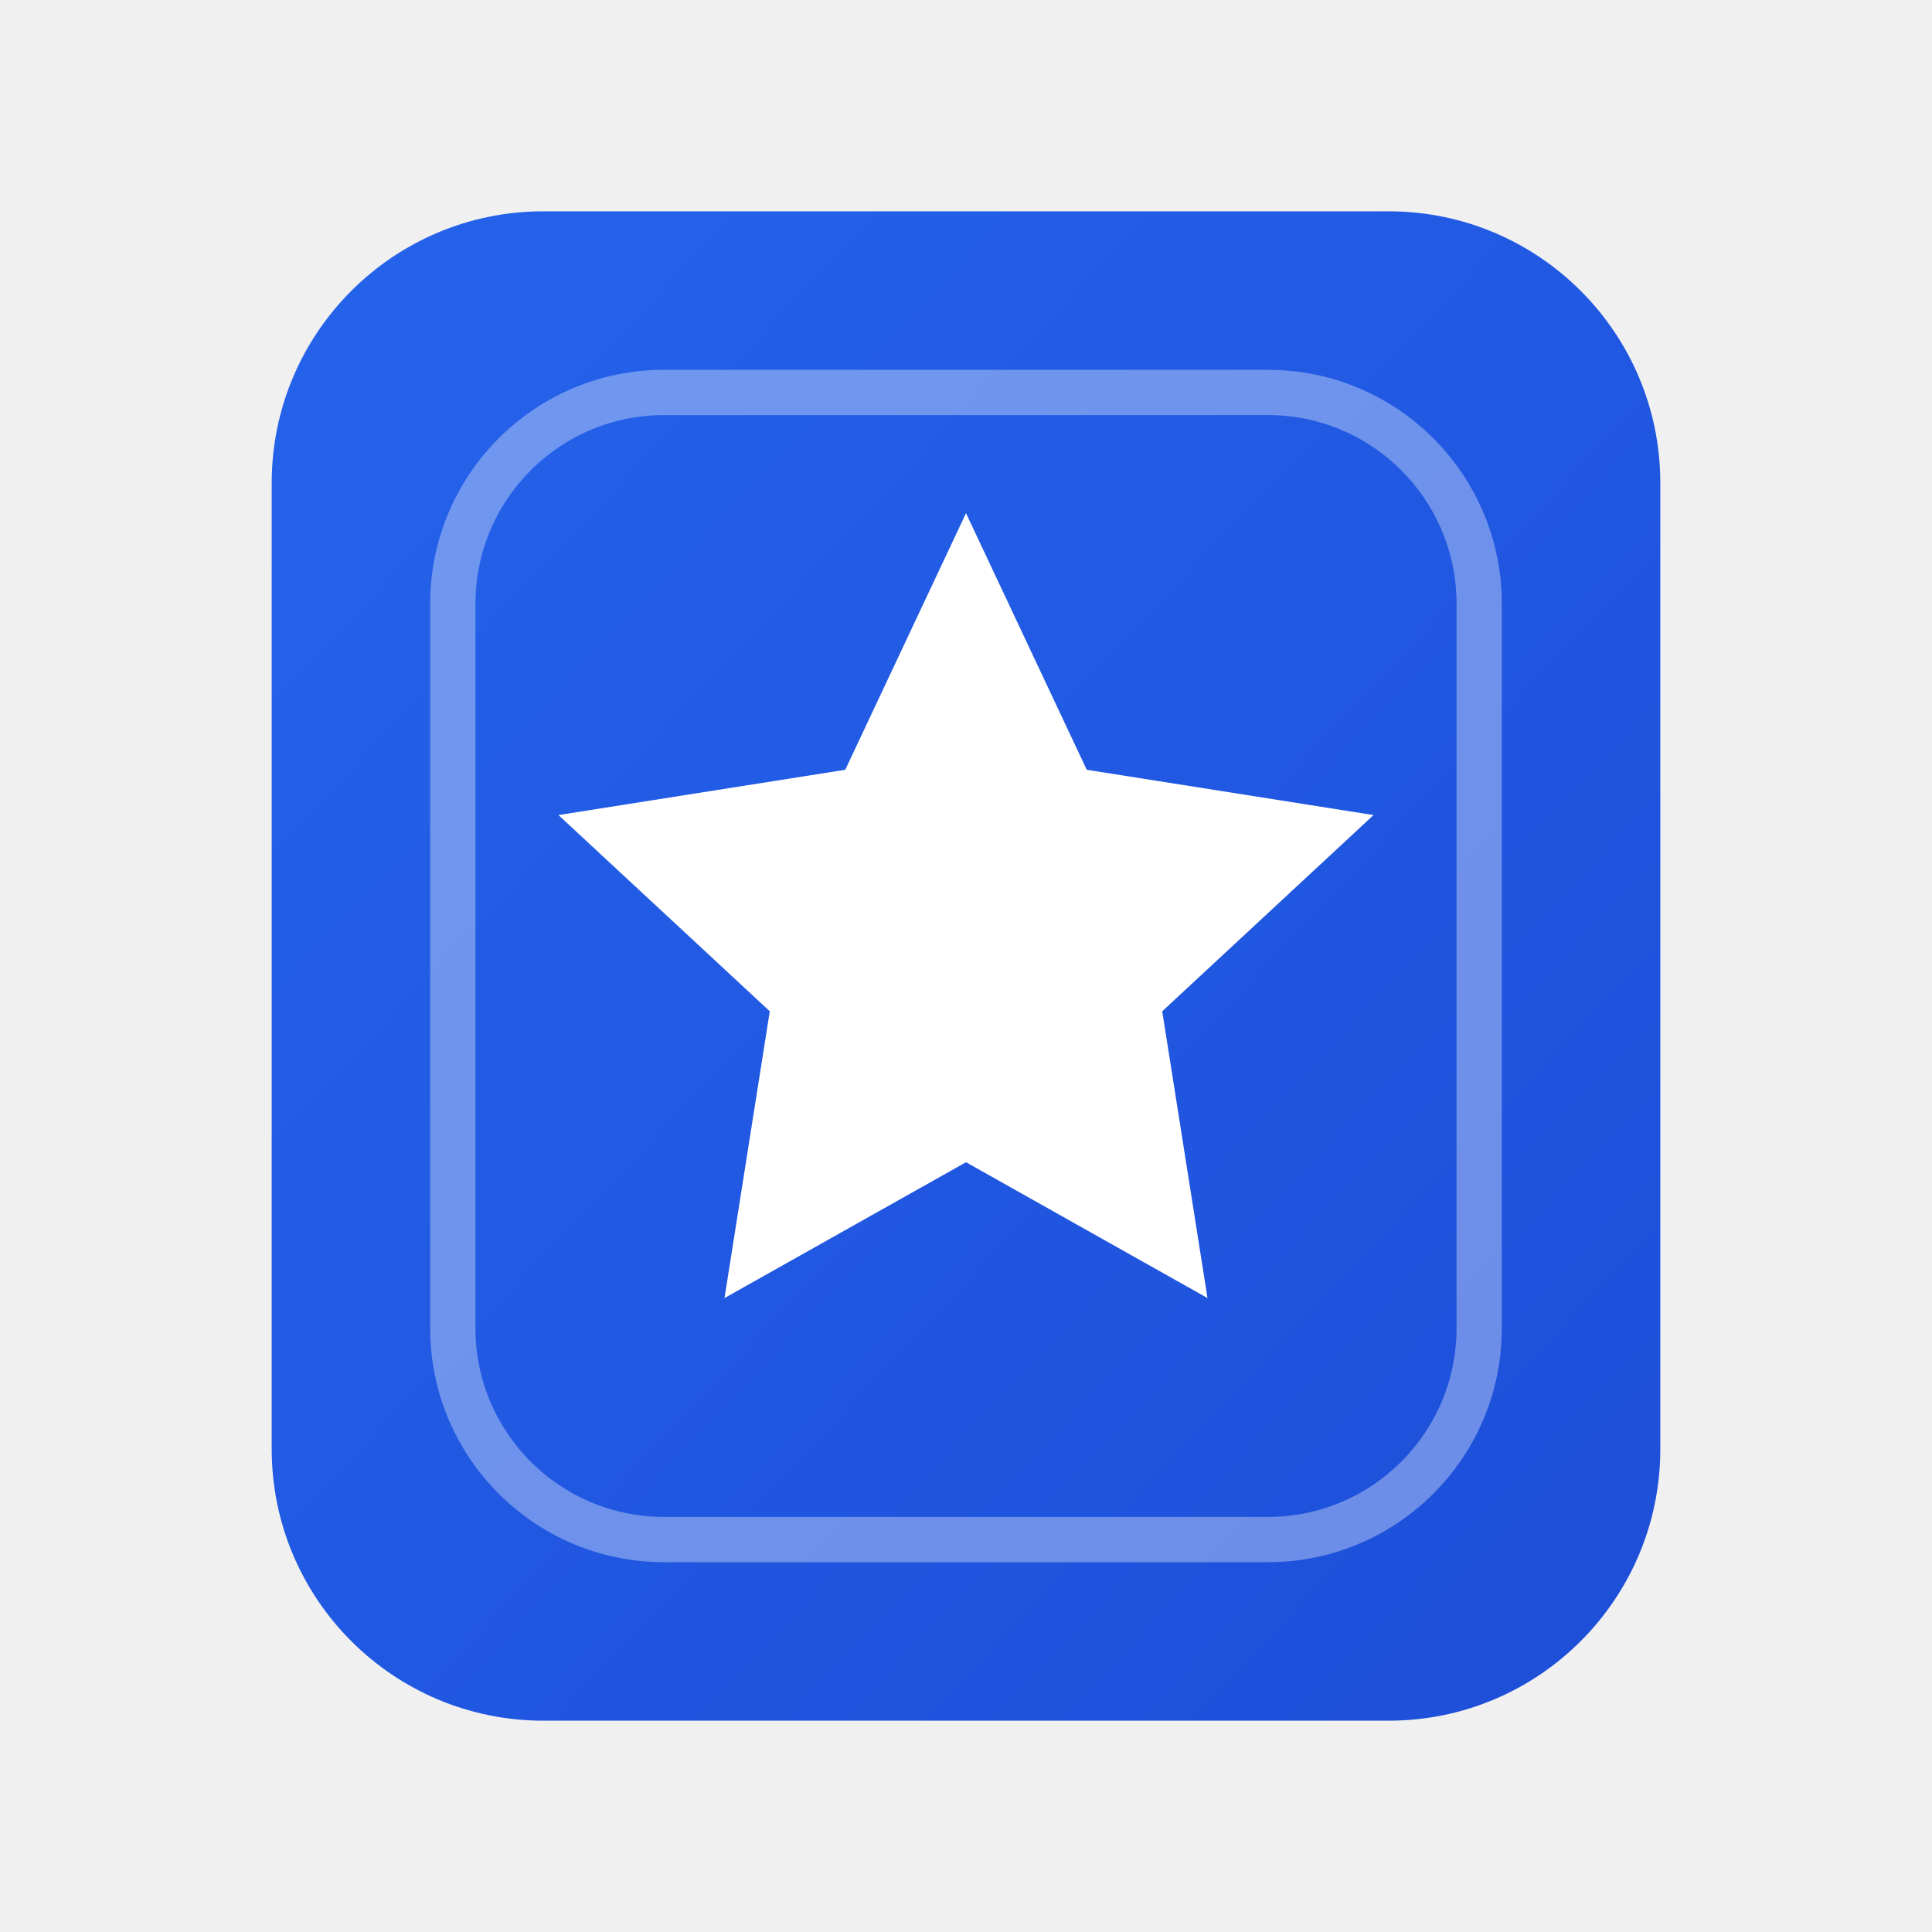
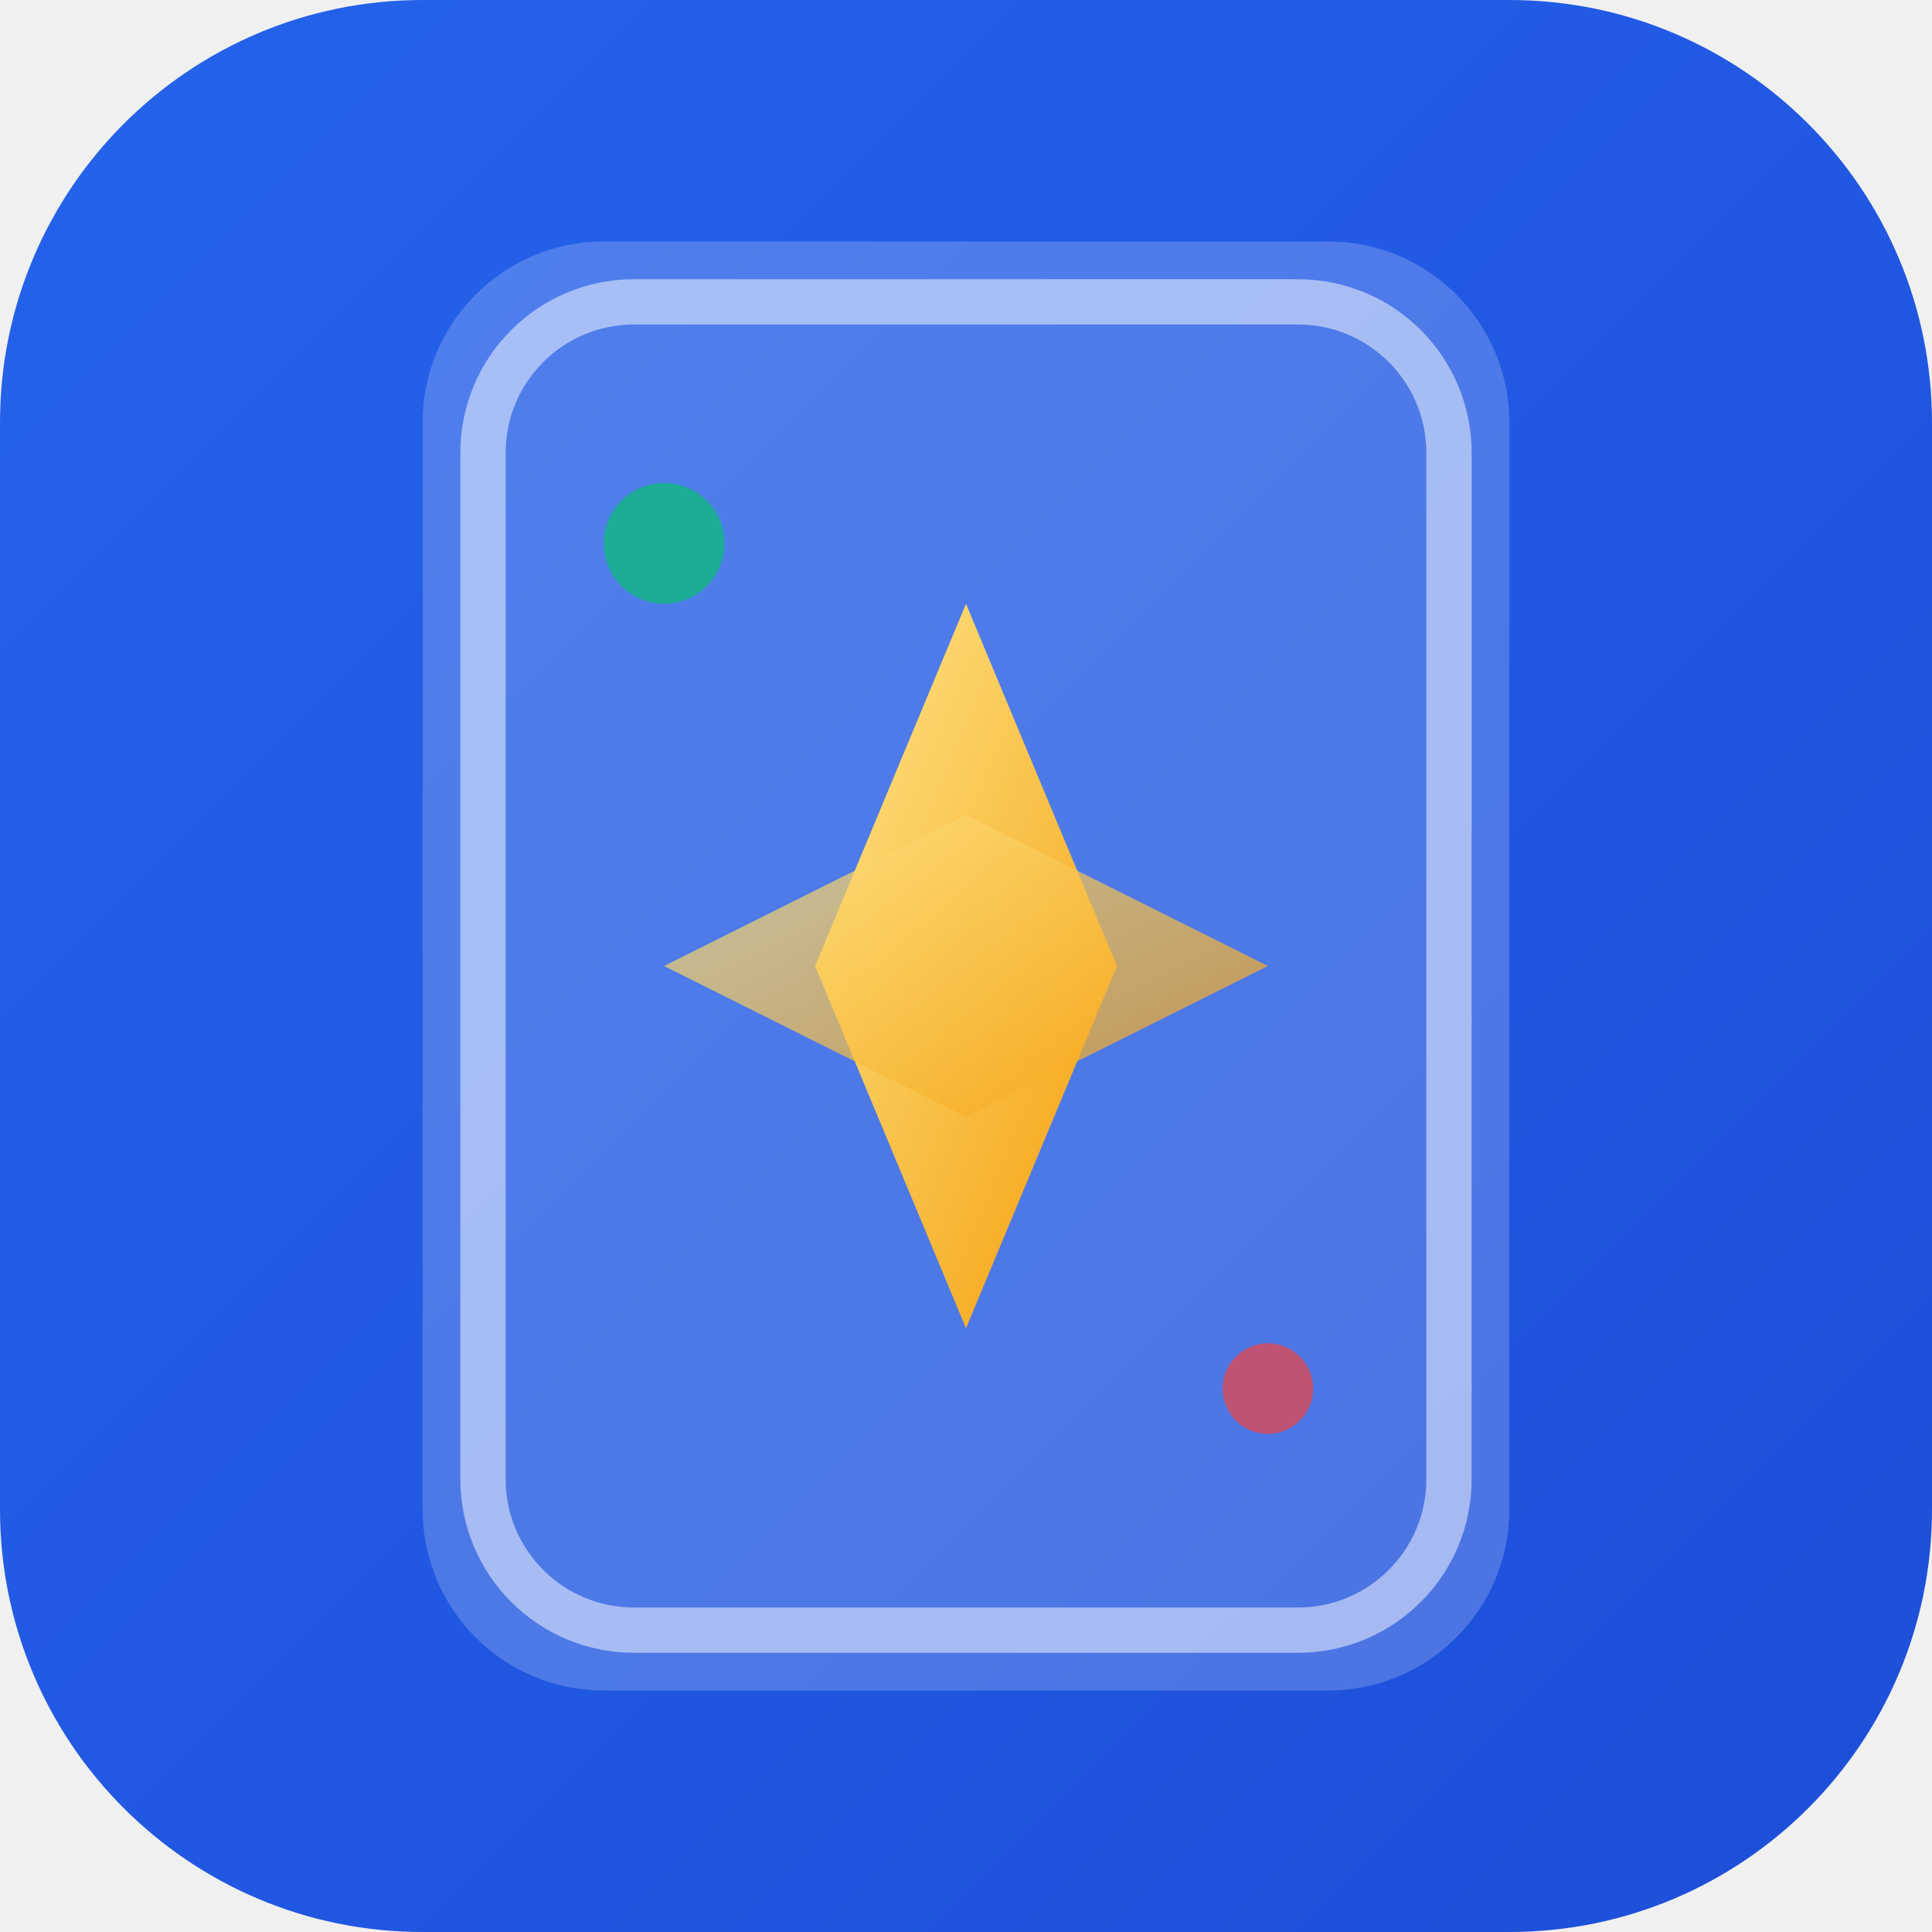
- <svg xmlns="http://www.w3.org/2000/svg" width="128" height="128" viewBox="0 0 128 128" fill="none" role="img" aria-label="Colorful Cardboard favicon">
+ <svg xmlns="http://www.w3.org/2000/svg" width="64" height="64" viewBox="0 0 64 64" fill="none">
  <defs>
-     <linearGradient id="ccBlue" x1="0" y1="0" x2="1" y2="1">
+     <linearGradient id="bg" x1="0" y1="0" x2="64" y2="64" gradientUnits="userSpaceOnUse">
      <stop offset="0" stop-color="#2563EB" />
      <stop offset="1" stop-color="#1D4ED8" />
    </linearGradient>
+     <linearGradient id="gem" x1="0" y1="0" x2="1" y2="1">
+       <stop offset="0" stop-color="#FDE68A" />
+       <stop offset="1" stop-color="#F59E0B" />
+     </linearGradient>
  </defs>
-   <rect x="18" y="14" width="92" height="100" rx="18" fill="url(#ccBlue)" />
-   <rect x="30" y="26" width="68" height="76" rx="14" fill="none" stroke="white" stroke-opacity="0.35" stroke-width="3" />
-   <path d="M64 34 L72 51 L91 54 L77 67 L80 86 L64 77 L48 86 L51 67 L37 54 L56 51 Z" fill="white" />
+   <rect width="64" height="64" rx="14" fill="url(#bg)" />
+   <rect x="14" y="8" width="36" height="48" rx="6" fill="white" opacity="0.2" />
+   <rect x="16" y="10" width="32" height="44" rx="5" fill="none" stroke="white" stroke-opacity="0.5" stroke-width="1.5" />
+   <path d="M32 20 L37 32 L32 44 L27 32 Z" fill="url(#gem)" />
+   <path d="M22 32 L32 27 L42 32 L32 37 Z" fill="url(#gem)" opacity="0.7" />
+   <circle cx="22" cy="18" r="2" fill="#10B981" opacity="0.8" />
+   <circle cx="42" cy="46" r="1.5" fill="#EF4444" opacity="0.7" />
</svg>
